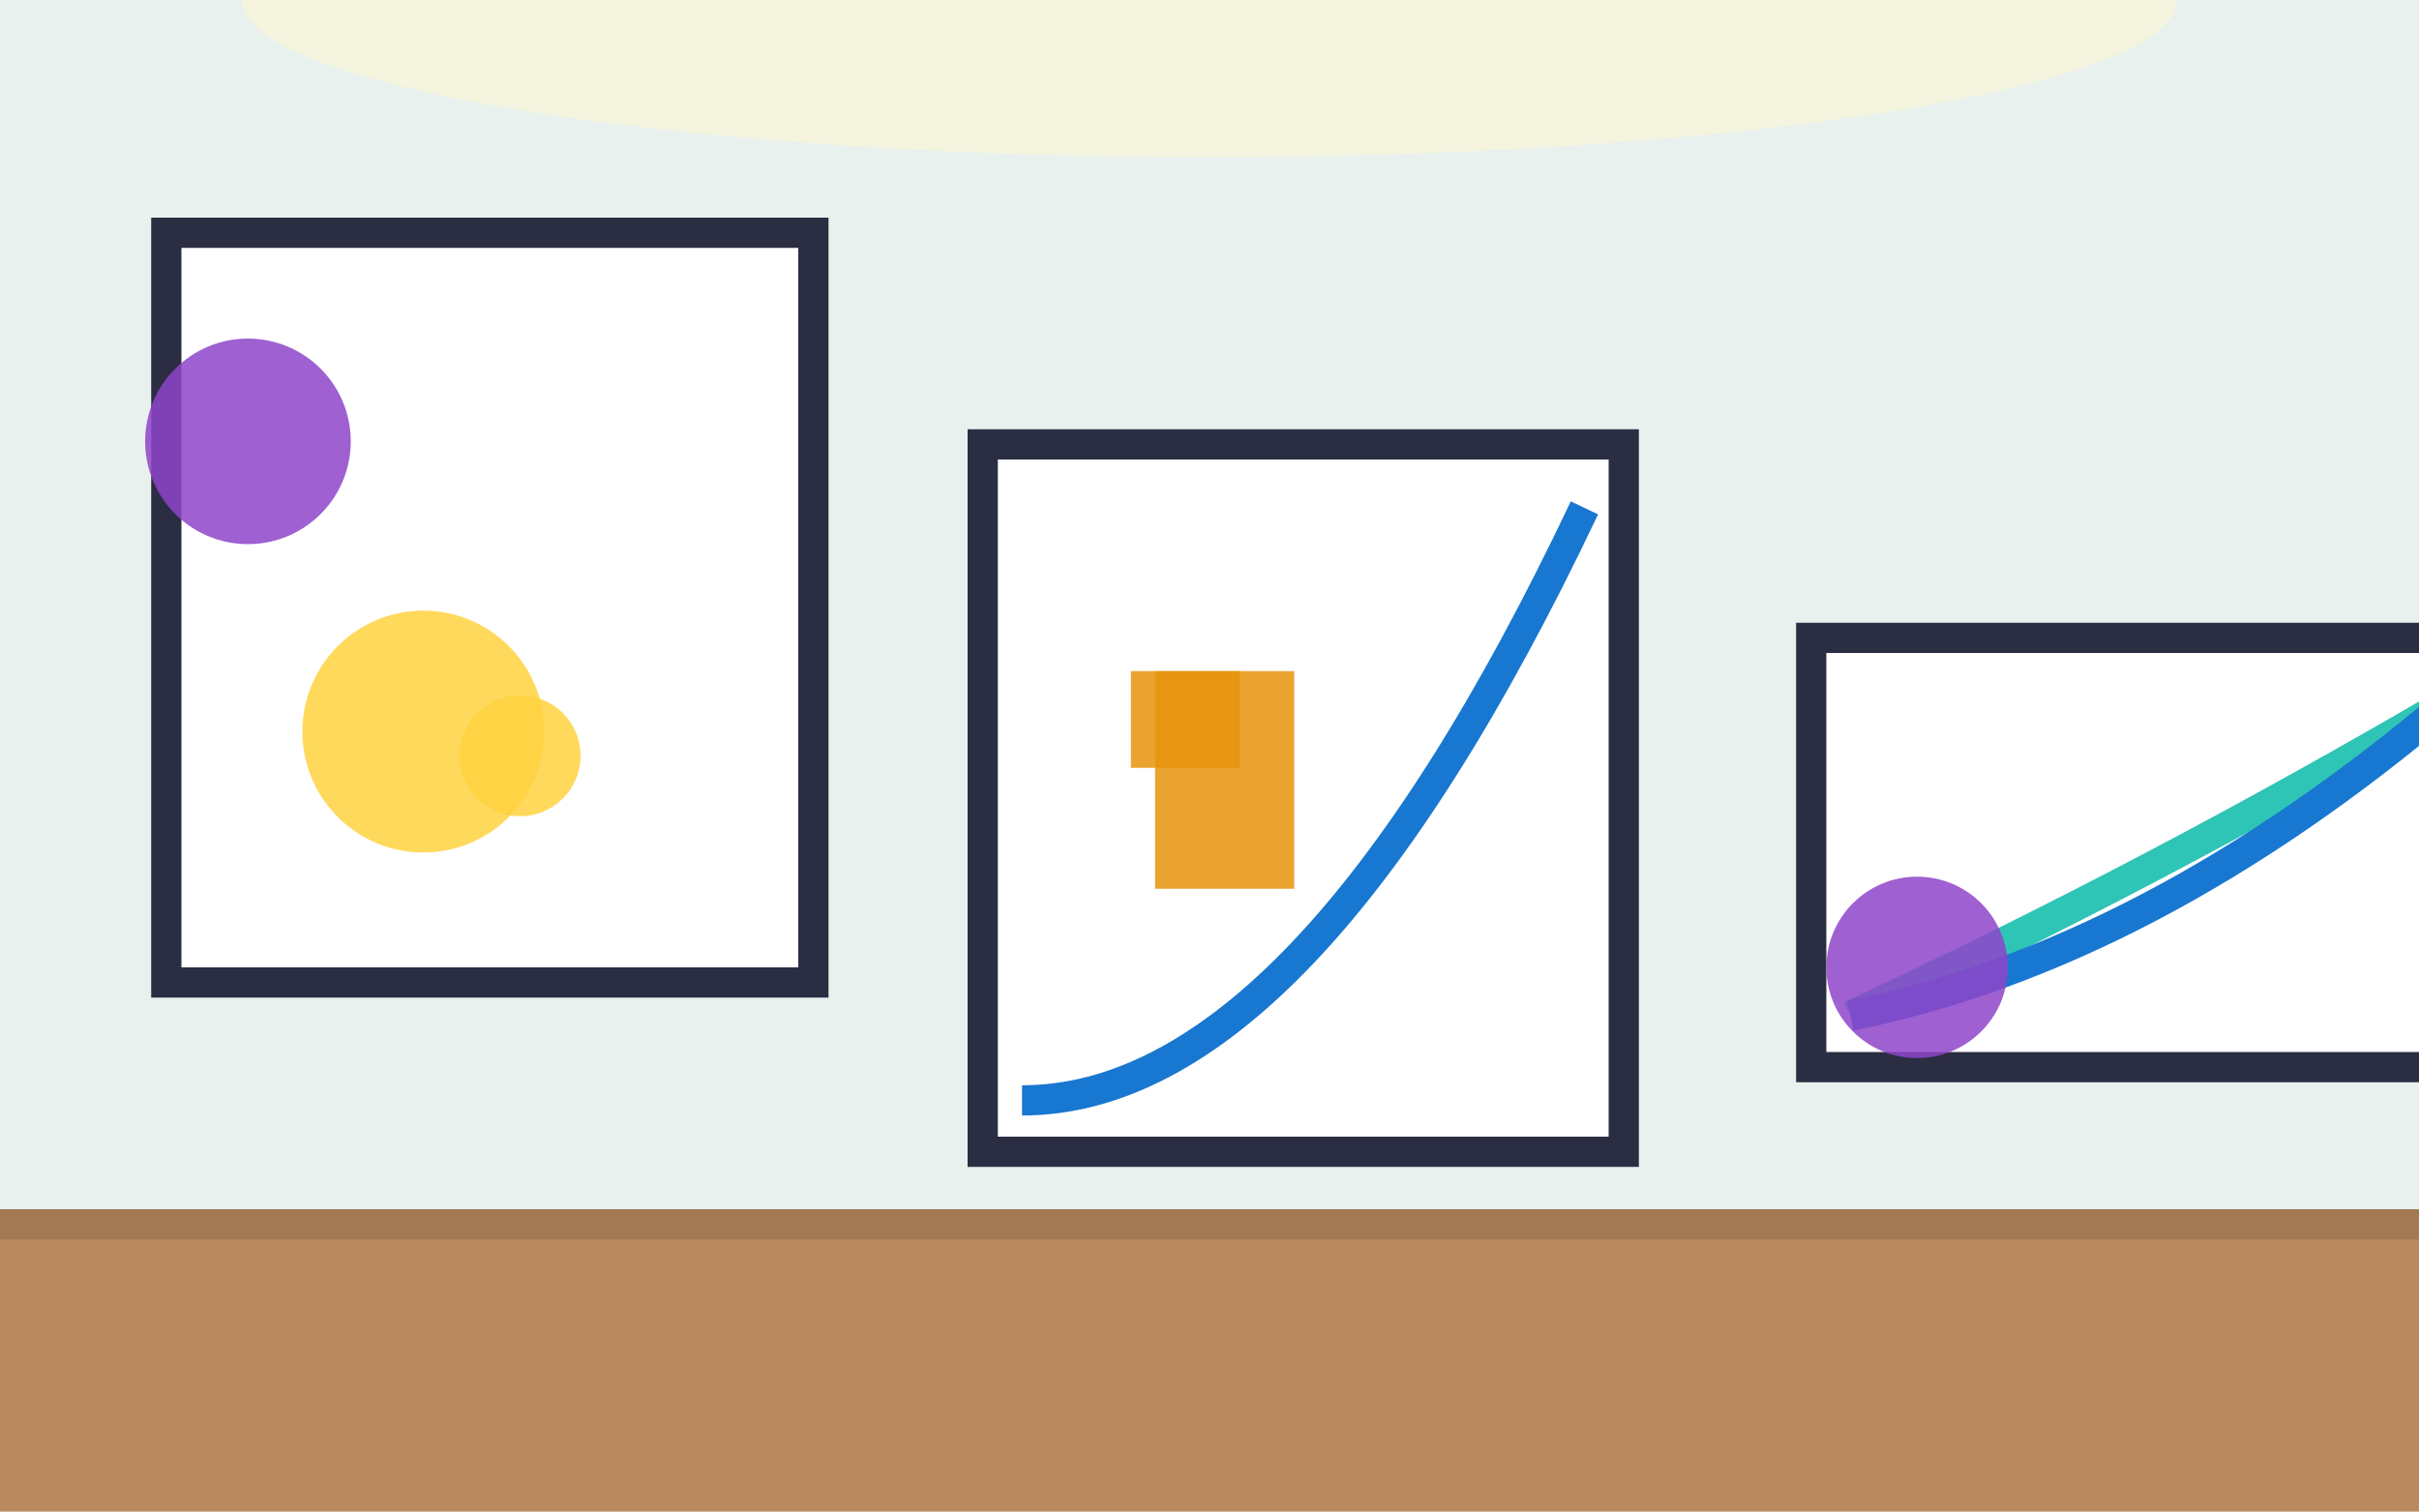
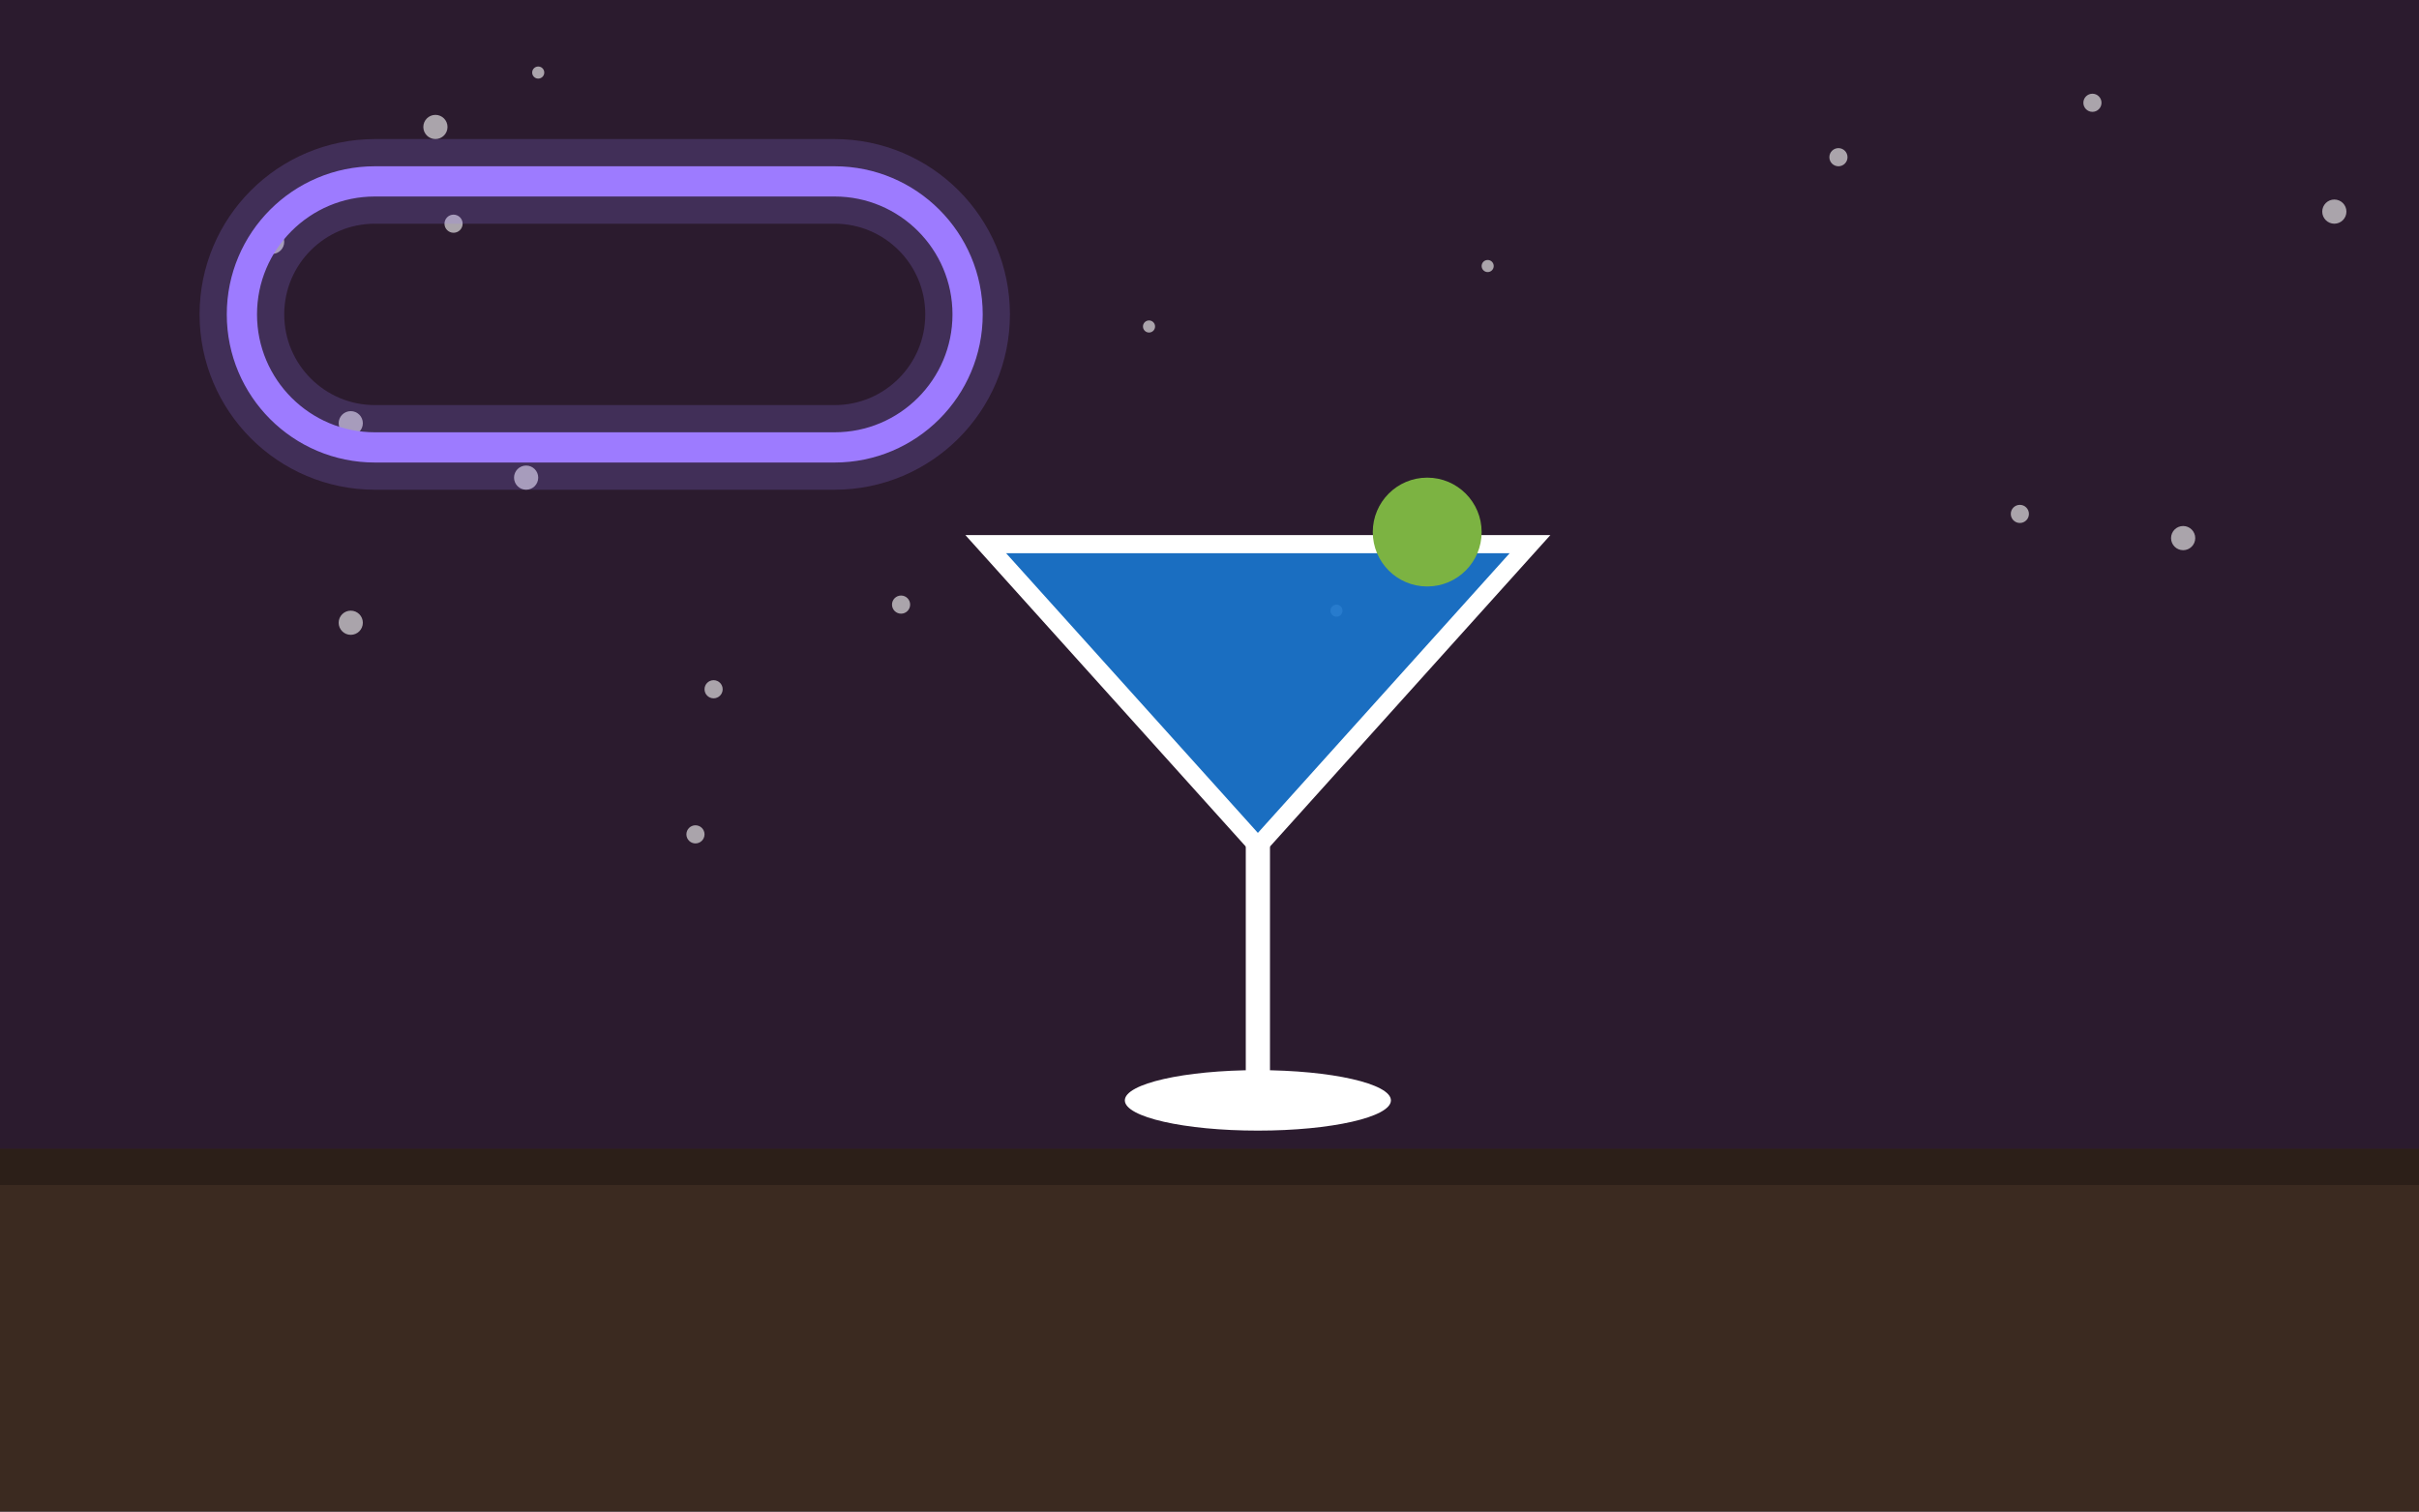
<svg xmlns="http://www.w3.org/2000/svg" viewBox="0 0 400 250" preserveAspectRatio="xMidYMid slice">
-   <rect width="400" height="250" fill="#E8F1EE" />
-   <rect y="200" width="400" height="50" fill="#B98A5E" />
-   <rect y="200" width="400" height="5" fill="#00000020" />
-   <rect x="25" y="36" width="112" height="129" fill="#2B2D42" />
-   <rect x="30" y="41" width="102" height="119" fill="#fff" />
-   <circle cx="41" cy="73" r="17" fill="#8E44C9" opacity=".85" />
-   <circle cx="70" cy="121" r="20" fill="#FFD23F" opacity=".85" />
-   <circle cx="86" cy="125" r="10" fill="#FFD23F" opacity=".85" />
-   <rect x="160" y="71" width="111" height="122" fill="#2B2D42" />
-   <rect x="165" y="76" width="101" height="112" fill="#fff" />
-   <rect x="191" y="111" width="23" height="36" fill="#E8930C" opacity=".85" />
-   <path d="M169 182 Q215.5 182 262 84" stroke="#1877D0" stroke-width="5" fill="none" />
-   <rect x="187" y="111" width="18" height="16" fill="#E8930C" opacity=".85" />
-   <rect x="297" y="103" width="117" height="76" fill="#2B2D42" />
-   <rect x="302" y="108" width="107" height="66" fill="#fff" />
-   <path d="M306 168 Q355.5 145 405 116" stroke="#2EC4B6" stroke-width="5" fill="none" />
-   <path d="M306 168 Q355.5 158 405 116" stroke="#1877D0" stroke-width="5" fill="none" />
-   <circle cx="317" cy="160" r="15" fill="#8E44C9" opacity=".85" />
-   <ellipse cx="200" cy="0" rx="160" ry="26" fill="#FFF8D0" opacity=".5" />
+   <rect width="400" height="250" fill="#2B1B2E" />
+   <circle cx="346" cy="17" r="1.5" fill="#fff" opacity=".6" />
+   <circle cx="89" cy="12" r="1" fill="#fff" opacity=".6" />
+   <circle cx="190" cy="54" r="1" fill="#fff" opacity=".6" />
+   <circle cx="58" cy="70" r="2" fill="#fff" opacity=".6" />
+   <circle cx="246" cy="44" r="1" fill="#fff" opacity=".6" />
+   <circle cx="58" cy="103" r="2" fill="#fff" opacity=".6" />
+   <circle cx="87" cy="79" r="2" fill="#fff" opacity=".6" />
+   <circle cx="304" cy="26" r="1.5" fill="#fff" opacity=".6" />
+   <circle cx="149" cy="100" r="1.5" fill="#fff" opacity=".6" />
+   <circle cx="118" cy="114" r="1.5" fill="#fff" opacity=".6" />
+   <circle cx="45" cy="40" r="2" fill="#fff" opacity=".6" />
+   <circle cx="334" cy="85" r="1.5" fill="#fff" opacity=".6" />
+   <circle cx="75" cy="37" r="1.5" fill="#fff" opacity=".6" />
+   <circle cx="386" cy="35" r="2" fill="#fff" opacity=".6" />
+   <circle cx="115" cy="138" r="1.5" fill="#fff" opacity=".6" />
+   <circle cx="221" cy="101" r="1" fill="#fff" opacity=".6" />
+   <circle cx="72" cy="21" r="2" fill="#fff" opacity=".6" />
+   <circle cx="361" cy="89" r="2" fill="#fff" opacity=".6" />
+   <rect x="40" y="30" width="120" height="44" rx="22" fill="none" stroke="#9D7BFF" stroke-width="5" />
+   <rect x="40" y="30" width="120" height="44" rx="22" fill="none" stroke="#9D7BFF" stroke-width="14" opacity=".2" />
+   <rect y="190" width="400" height="60" fill="#3B2A20" />
+   <rect y="190" width="400" height="6" fill="#00000040" />
+   <path d="M163 90 L253 90 L208 140Z" fill="#1877D0" opacity=".9" />
+   <path d="M163 90 L253 90 L208 140Z" fill="none" stroke="#fff" stroke-width="3" />
+   <rect x="206" y="140" width="4" height="40" fill="#fff" />
+   <ellipse cx="208" cy="182" rx="22" ry="5" fill="#fff" />
+   <circle cx="236" cy="88" r="9" fill="#7CB342" />
</svg>
